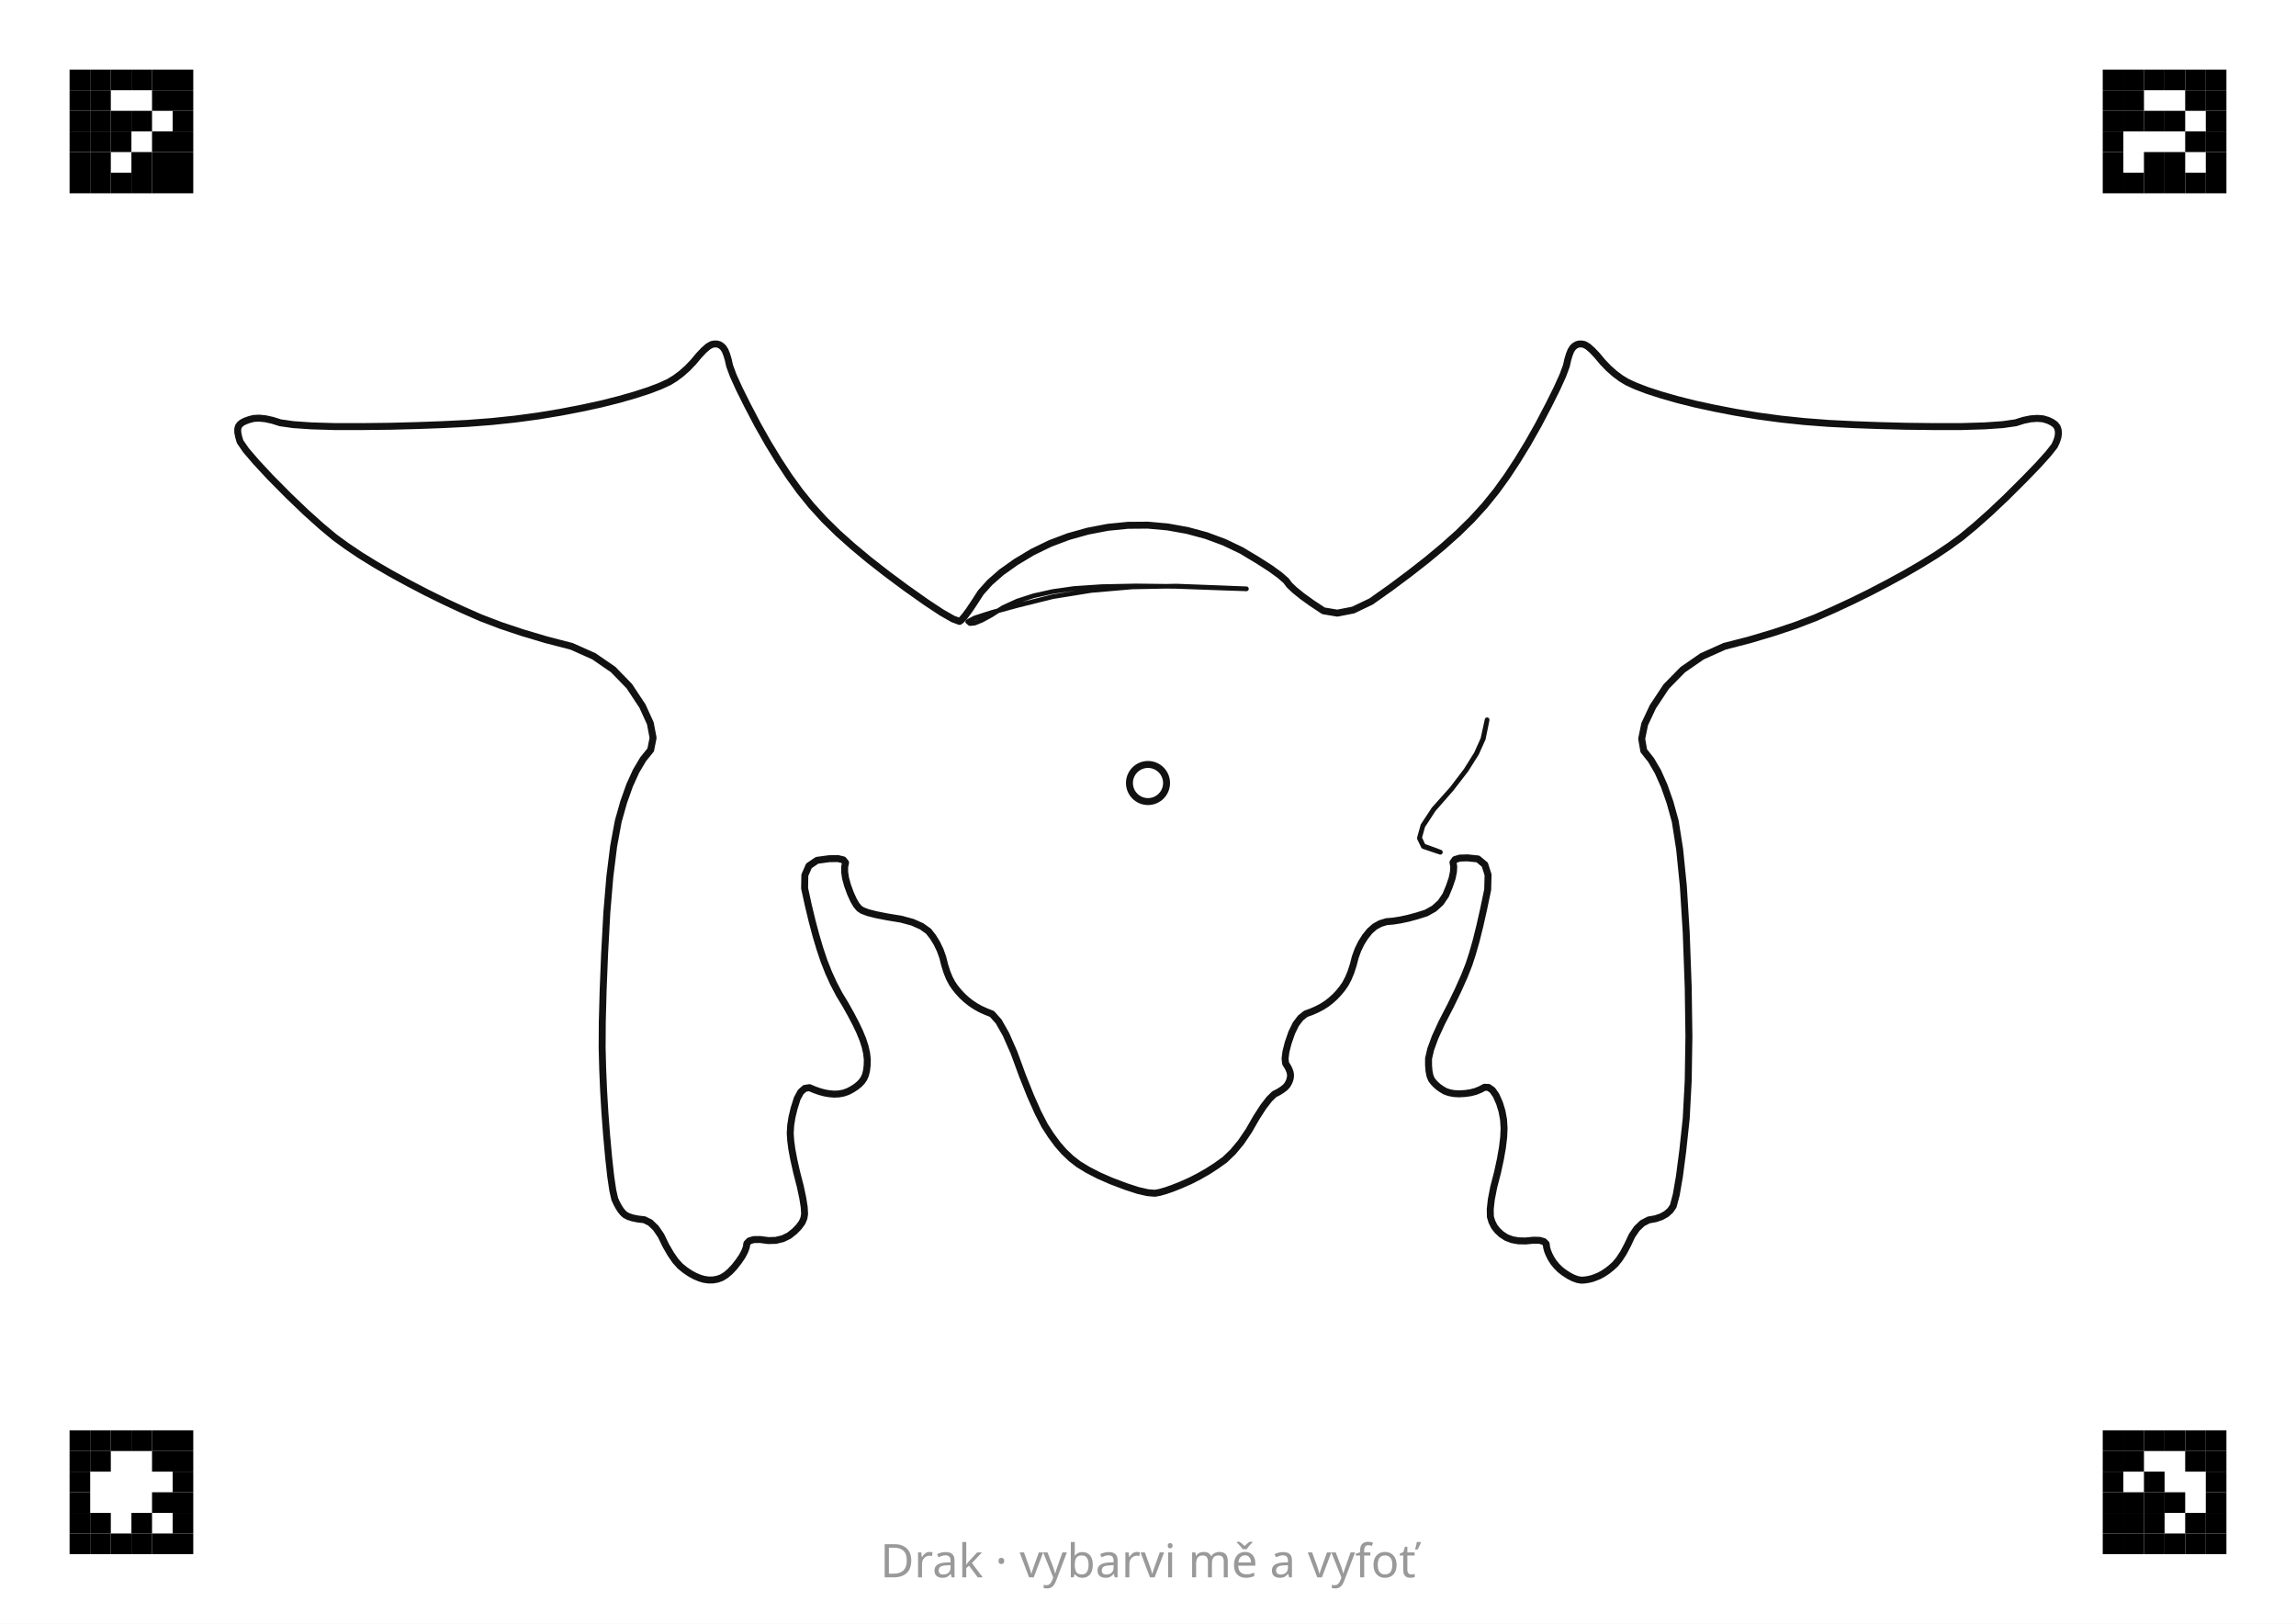
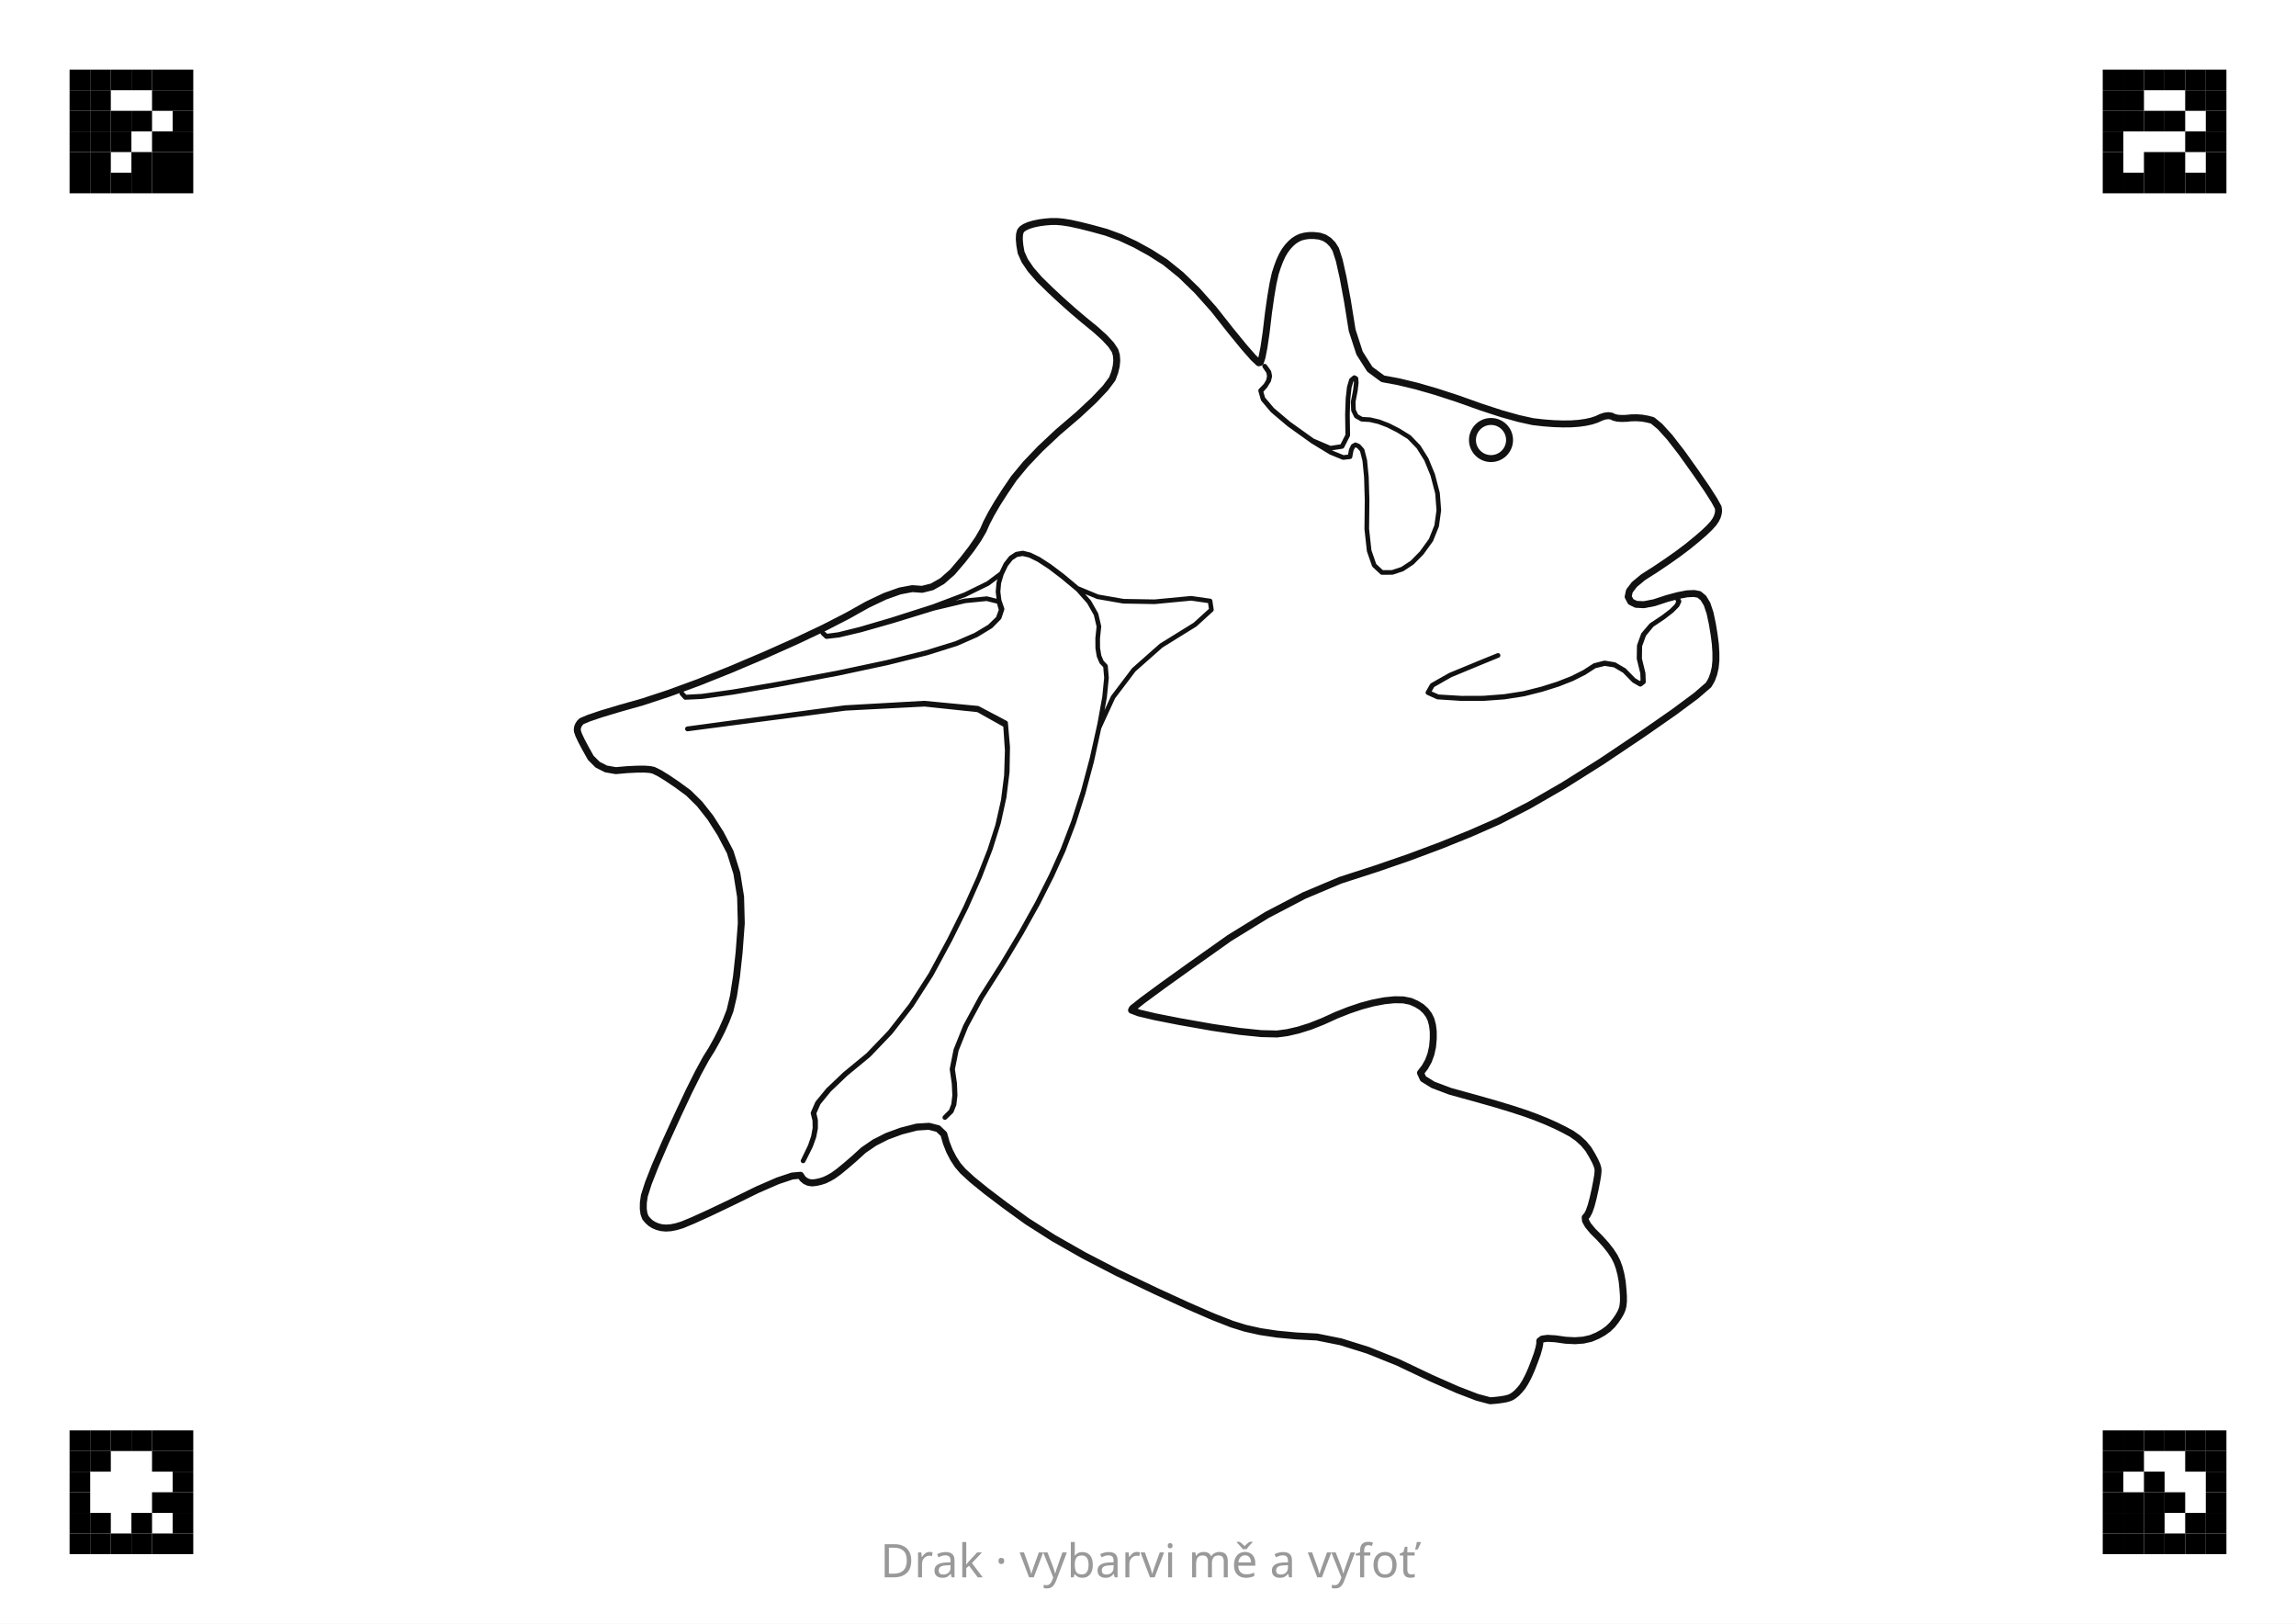
<svg xmlns="http://www.w3.org/2000/svg" width="297.0mm" height="210.0mm" viewBox="0 0 297.0 210.0">
  <rect width="100%" height="100%" fill="#fff" />
-   <polygon points="192.18,93.92 191.82,95.56 190.97,97.46 189.62,99.62 187.78,102.04 185.44,104.72 184.05,106.85 183.61,108.44 184.12,109.49 185.59,109.99 186.32,110.23 186.32,110.21 185.59,109.93 184.12,109.40 183.62,108.33 184.06,106.75 185.46,104.63 187.82,101.99 189.67,99.59 191.02,97.45 191.87,95.56 192.21,93.92 192.37,93.09 192.36,93.09" fill="none" stroke="#111" stroke-width="0.6" stroke-linejoin="round" />
-   <polygon points="158.21,76.03 152.15,75.80 146.46,75.91 141.14,76.37 136.19,77.17 131.60,78.31 128.23,79.23 126.09,79.92 125.17,80.40 125.47,80.65 126.08,80.59 127.00,80.22 128.23,79.55 129.77,78.57 131.61,77.73 133.75,77.04 136.20,76.50 138.95,76.11 142.52,75.87 146.92,75.78 152.15,75.84 158.21,76.06 161.23,76.16 161.23,76.15" fill="none" stroke="#111" stroke-width="0.6" stroke-linejoin="round" />
-   <polygon points="30.87,56.49 31.06,57.13 31.81,58.22 33.12,59.75 34.97,61.74 37.38,64.17 39.58,66.27 41.55,68.04 43.30,69.50 44.84,70.62 46.56,71.78 48.47,72.96 50.57,74.18 52.86,75.43 55.16,76.63 57.48,77.77 59.82,78.86 62.18,79.90 64.77,80.89 67.59,81.83 70.64,82.74 73.93,83.59 76.82,84.88 79.31,86.59 81.40,88.74 83.10,91.31 84.12,93.54 84.48,95.43 84.17,96.99 83.19,98.20 82.28,99.73 81.44,101.58 80.67,103.75 79.97,106.23 79.38,109.43 78.89,113.35 78.50,117.99 78.21,123.34 78.02,128.05 77.91,132.10 77.89,135.50 77.96,138.25 78.08,141.06 78.25,143.92 78.47,146.83 78.74,149.79 79.00,152.15 79.26,153.91 79.52,155.07 79.77,155.62 80.03,156.10 80.29,156.51 80.57,156.85 80.86,157.12 81.28,157.34 81.83,157.52 82.52,157.66 83.34,157.75 84.11,158.13 84.83,158.82 85.51,159.81 86.13,161.09 86.76,162.18 87.38,163.08 88.01,163.77 88.63,164.27 89.25,164.69 89.87,165.03 90.48,165.29 91.09,165.47 91.68,165.55 92.25,165.54 92.80,165.44 93.34,165.25 93.88,164.92 94.44,164.45 95.00,163.85 95.57,163.12 96.02,162.45 96.34,161.84 96.54,161.30 96.61,160.82 96.93,160.49 97.50,160.32 98.32,160.31 99.39,160.45 100.37,160.42 101.27,160.20 102.07,159.81 102.79,159.24 103.34,158.67 103.75,158.11 103.99,157.55 104.08,157.00 104.03,156.13 103.84,154.94 103.52,153.43 103.05,151.61 102.69,150.01 102.43,148.64 102.28,147.49 102.22,146.56 102.28,145.55 102.45,144.47 102.73,143.32 103.12,142.08 103.58,141.23 104.11,140.76 104.71,140.67 105.37,140.95 106.02,141.18 106.66,141.35 107.29,141.46 107.92,141.51 108.53,141.48 109.12,141.37 109.69,141.17 110.24,140.88 110.72,140.57 111.13,140.24 111.47,139.89 111.74,139.51 111.95,139.04 112.09,138.47 112.17,137.80 112.19,137.03 112.10,136.21 111.90,135.33 111.60,134.41 111.19,133.42 110.68,132.35 110.07,131.19 109.37,129.94 108.56,128.60 107.83,127.21 107.17,125.76 106.58,124.26 106.06,122.71 105.55,121.00 105.05,119.12 104.56,117.08 104.08,114.89 104.11,113.19 104.64,111.98 105.69,111.27 107.24,111.06 108.37,111.04 109.09,111.21 109.38,111.57 109.26,112.12 109.26,112.79 109.38,113.59 109.63,114.50 110.01,115.54 110.39,116.38 110.77,117.04 111.16,117.50 111.55,117.76 112.29,118.04 113.37,118.31 114.79,118.59 116.56,118.88 118.04,119.28 119.21,119.80 120.10,120.43 120.69,121.18 121.19,122.00 121.61,122.87 121.95,123.81 122.20,124.81 122.48,125.70 122.80,126.49 123.16,127.17 123.55,127.74 123.99,128.28 124.46,128.79 124.97,129.26 125.53,129.71 126.14,130.12 126.81,130.50 127.54,130.83 128.32,131.14 129.19,132.12 130.13,133.78 131.16,136.12 132.27,139.14 133.30,141.72 134.25,143.86 135.13,145.57 135.94,146.83 136.78,147.97 137.65,148.97 138.56,149.83 139.51,150.57 140.69,151.29 142.10,152.02 143.74,152.74 145.62,153.45 147.18,153.96 148.44,154.25 149.39,154.33 150.04,154.21 150.81,153.99 151.72,153.67 152.77,153.25 153.95,152.73 155.10,152.14 156.24,151.49 157.35,150.77 158.44,149.99 159.50,148.97 160.54,147.72 161.54,146.24 162.53,144.52 163.40,143.17 164.17,142.17 164.83,141.52 165.38,141.24 165.84,140.95 166.21,140.67 166.48,140.38 166.66,140.09 166.79,139.81 166.88,139.52 166.93,139.24 166.93,138.95 166.87,138.64 166.74,138.30 166.55,137.93 166.30,137.54 166.23,136.91 166.34,136.03 166.62,134.92 167.09,133.56 167.62,132.47 168.23,131.66 168.91,131.12 169.66,130.85 170.36,130.54 171.01,130.20 171.62,129.81 172.17,129.38 172.69,128.91 173.17,128.40 173.62,127.85 174.03,127.26 174.40,126.56 174.74,125.75 175.04,124.83 175.31,123.79 175.66,122.83 176.09,121.95 176.60,121.14 177.19,120.41 177.84,119.84 178.57,119.44 179.36,119.20 180.21,119.13 181.16,118.98 182.18,118.76 183.29,118.46 184.49,118.08 185.51,117.51 186.35,116.75 187.01,115.78 187.49,114.62 187.83,113.62 188.01,112.77 188.05,112.08 187.95,111.54 188.21,111.17 188.83,110.98 189.82,110.95 191.18,111.09 192.07,111.83 192.49,113.15 192.44,115.06 191.92,117.56 191.42,119.77 190.94,121.70 190.47,123.34 190.03,124.70 189.41,126.27 188.61,128.06 187.64,130.06 186.50,132.27 185.64,134.15 185.07,135.70 184.79,136.91 184.79,137.78 184.85,138.52 184.97,139.13 185.16,139.60 185.41,139.94 185.71,140.26 186.06,140.57 186.46,140.85 186.90,141.12 187.43,141.31 188.04,141.43 188.72,141.47 189.49,141.43 190.21,141.33 190.87,141.16 191.47,140.92 192.03,140.62 192.55,140.64 193.05,140.99 193.53,141.67 193.97,142.67 194.29,143.71 194.49,144.79 194.56,145.91 194.51,147.07 194.35,148.41 194.08,149.94 193.71,151.65 193.22,153.54 192.91,155.13 192.77,156.40 192.79,157.37 192.99,158.03 193.29,158.63 193.71,159.17 194.22,159.64 194.85,160.05 195.58,160.33 196.41,160.48 197.34,160.50 198.37,160.40 199.17,160.42 199.71,160.58 200.01,160.88 200.06,161.31 200.18,161.76 200.37,162.23 200.62,162.73 200.95,163.25 201.34,163.73 201.80,164.19 202.34,164.61 202.95,165.00 203.51,165.29 204.04,165.48 204.53,165.57 204.97,165.55 205.43,165.48 205.91,165.37 206.39,165.20 206.89,164.99 207.40,164.71 207.91,164.37 208.42,163.97 208.94,163.50 209.46,162.86 210.00,162.03 210.54,161.01 211.10,159.82 211.74,158.88 212.46,158.20 213.27,157.78 214.16,157.62 214.92,157.36 215.56,157.00 216.06,156.55 216.44,156.00 216.83,154.53 217.24,152.16 217.67,148.87 218.12,144.67 218.38,139.75 218.47,134.08 218.38,127.69 218.12,120.57 217.75,114.61 217.27,109.83 216.70,106.21 216.02,103.76 215.27,101.63 214.46,99.81 213.58,98.30 212.63,97.10 212.36,95.55 212.75,93.65 213.81,91.40 215.54,88.79 217.67,86.62 220.17,84.89 223.07,83.59 226.36,82.74 229.41,81.83 232.23,80.89 234.82,79.90 237.18,78.86 239.52,77.77 241.84,76.63 244.14,75.43 246.43,74.18 248.53,72.96 250.44,71.78 252.16,70.62 253.70,69.50 255.43,68.07 257.37,66.35 259.51,64.33 261.85,62.00 263.67,60.12 264.97,58.67 265.76,57.67 266.03,57.09 266.20,56.57 266.27,56.08 266.24,55.65 266.12,55.25 265.86,54.91 265.46,54.62 264.94,54.37 264.28,54.17 263.53,54.11 262.69,54.17 261.76,54.36 260.74,54.68 259.06,54.92 256.72,55.08 253.72,55.17 250.06,55.17 246.51,55.13 243.08,55.04 239.75,54.92 236.54,54.76 233.40,54.52 230.35,54.20 227.38,53.80 224.48,53.32 221.79,52.80 219.29,52.26 216.98,51.68 214.88,51.08 213.09,50.50 211.62,49.94 210.48,49.42 209.66,48.92 208.86,48.32 208.08,47.63 207.33,46.85 206.60,45.98 205.96,45.30 205.42,44.83 204.96,44.56 204.61,44.49 204.28,44.49 203.97,44.57 203.70,44.73 203.45,44.96 203.21,45.33 203.00,45.85 202.80,46.51 202.62,47.32 202.16,48.56 201.40,50.24 200.35,52.35 199.01,54.91 197.66,57.30 196.30,59.53 194.94,61.60 193.56,63.51 192.05,65.38 190.40,67.19 188.61,68.95 186.68,70.67 184.59,72.41 182.34,74.17 179.93,75.97 177.36,77.79 175.04,78.90 172.99,79.30 171.20,79.00 169.66,77.98 168.41,77.08 167.45,76.30 166.77,75.65 166.37,75.11 165.56,74.40 164.32,73.50 162.65,72.43 160.56,71.18 158.36,70.13 156.04,69.27 153.60,68.61 151.04,68.15 148.48,67.92 145.90,67.94 143.30,68.20 140.70,68.70 138.20,69.40 135.82,70.30 133.54,71.41 131.38,72.71 129.55,74.01 128.05,75.32 126.88,76.62 126.04,77.92 125.35,78.95 124.79,79.70 124.38,80.17 124.12,80.37 123.26,80.05 121.81,79.22 119.78,77.88 117.15,76.02 114.70,74.20 112.42,72.42 110.32,70.67 108.39,68.95 106.60,67.19 104.95,65.38 103.44,63.51 102.06,61.60 100.70,59.53 99.34,57.30 97.99,54.91 96.65,52.35 95.60,50.24 94.84,48.56 94.38,47.32 94.20,46.51 94.00,45.85 93.79,45.33 93.55,44.96 93.30,44.73 93.03,44.57 92.72,44.49 92.39,44.49 92.04,44.56 91.58,44.83 91.04,45.30 90.40,45.98 89.67,46.85 88.92,47.63 88.14,48.32 87.34,48.92 86.52,49.42 85.38,49.94 83.91,50.50 82.12,51.08 80.02,51.68 77.71,52.26 75.21,52.80 72.52,53.32 69.62,53.80 66.65,54.20 63.60,54.52 60.46,54.76 57.25,54.92 53.92,55.04 50.49,55.13 46.94,55.17 43.28,55.17 40.28,55.08 37.94,54.92 36.26,54.68 35.24,54.36 34.33,54.16 33.51,54.08 32.80,54.12 32.20,54.28 31.70,54.46 31.30,54.67 31.02,54.90 30.84,55.15 30.75,55.50 30.76,55.94" fill="none" stroke="#111" stroke-width="0.9" stroke-linejoin="round" />
-   <circle cx="148.50" cy="101.27" r="2.40" fill="none" stroke="#111" stroke-width="0.9" />
+   <polygon points="109.30,91.52 95.71,93.34 88.92,94.26 88.93,94.28 95.73,93.39 109.34,91.61 119.60,91.08 126.51,91.81 130.07,93.80 130.29,97.05 130.19,100.29 129.78,103.52 129.05,106.75 128.02,109.96 126.63,113.50 124.90,117.35 122.82,121.53 120.39,126.03 117.83,130.02 115.12,133.49 112.28,136.45 109.30,138.90 107.12,140.97 105.74,142.65 105.17,143.96 105.40,144.89 105.42,145.91 105.22,147.01 104.81,148.21 104.19,149.50 103.88,150.14 103.89,150.14 104.22,149.50 104.86,148.21 105.29,147.01 105.50,145.91 105.50,144.89 105.29,143.96 105.87,142.65 107.24,140.97 109.41,138.90 112.38,136.45 115.21,133.49 117.90,130.02 120.46,126.03 122.89,121.53 124.98,117.32 126.72,113.39 128.12,109.75 129.17,106.39 129.89,103.09 130.29,99.84 130.35,96.64 130.08,93.50 126.48,91.60 119.55,90.94" fill="none" stroke="#111" stroke-width="0.6" stroke-linejoin="round" />
+   <polygon points="217.19,77.78 217.02,77.44 216.92,77.27 216.91,77.28 216.99,77.46 217.15,77.82 216.89,78.34 216.21,79.02 215.11,79.86 213.60,80.86 212.57,82.07 212.05,83.51 212.02,85.17 212.48,87.04 212.52,88.13 212.14,88.44 211.33,87.95 210.10,86.69 208.84,85.95 207.57,85.74 206.27,86.07 204.94,86.93 203.37,87.72 201.54,88.44 199.45,89.10 197.11,89.69 194.60,90.08 191.91,90.29 189.05,90.30 186.02,90.12 184.77,89.57 185.30,88.63 187.62,87.31 191.73,85.61 193.78,84.77 193.77,84.77 191.70,85.61 187.58,87.31 185.25,88.63 184.71,89.58 185.97,90.15 189.03,90.35 191.90,90.35 194.60,90.15 197.11,89.76 199.45,89.17 201.54,88.51 203.37,87.79 204.94,87.00 206.27,86.14 207.57,85.82 208.86,86.02 210.12,86.76 211.37,88.03 212.19,88.50 212.59,88.19 212.55,87.09 212.09,85.20 212.12,83.52 212.65,82.07 213.67,80.83 215.19,79.81 216.28,78.96 216.95,78.28" fill="none" stroke="#111" stroke-width="0.6" stroke-linejoin="round" />
+   <polygon points="154.08,77.38 149.35,77.83 145.32,77.76 141.99,77.18 139.36,76.09 137.43,74.48 135.76,73.22 134.35,72.31 133.20,71.75 132.30,71.53 131.49,71.67 130.76,72.15 130.11,72.98 129.54,74.16 127.78,75.47 124.83,76.91 120.70,78.47 115.38,80.17 111.30,81.37 108.48,82.07 106.91,82.28 106.59,82.00 106.43,81.86 106.43,81.87 106.59,82.03 106.91,82.33 108.49,82.15 111.32,81.48 115.40,80.32 120.74,78.68 124.82,77.71 127.64,77.43 129.21,77.82 129.51,78.89 129.11,79.97 128.00,81.05 126.19,82.13 123.67,83.22 119.86,84.40 114.75,85.67 108.35,87.03 100.65,88.47 94.80,89.48 90.81,90.04 88.65,90.16 88.35,89.84 88.20,89.68 88.20,89.69 88.35,89.86 88.65,90.20 90.81,90.10 94.80,89.54 100.65,88.54 108.35,87.10 114.76,85.73 119.90,84.45 123.75,83.24 126.32,82.11 128.16,80.99 129.25,79.88 129.62,78.77 129.24,77.66 129.10,76.53 129.20,75.39 129.54,74.23 130.11,73.05 130.76,72.22 131.49,71.74 132.30,71.61 133.20,71.82 134.36,72.39 135.79,73.32 137.48,74.61 139.45,76.25 140.88,77.86 141.78,79.45 142.15,81.02 141.99,82.55 142.00,83.83 142.17,84.86 142.50,85.63 143.00,86.15 143.13,87.66 142.88,90.16 142.25,93.65 141.25,98.13 140.13,102.33 138.88,106.24 137.50,109.86 136.00,113.20 134.19,116.79 132.06,120.62 129.63,124.69 126.88,129.02 124.88,132.72 123.64,135.81 123.15,138.28 123.42,140.14 123.49,141.67 123.35,142.86 123.02,143.73 122.48,144.26 122.22,144.53 122.23,144.53 122.51,144.26 123.06,143.73 123.41,142.86 123.55,141.67 123.49,140.14 123.22,138.28 123.71,135.81 124.95,132.72 126.95,129.02 129.70,124.69 132.13,120.63 134.25,116.83 136.04,113.28 137.53,110.00 138.88,106.44 140.10,102.61 141.20,98.51 142.16,94.13 143.98,90.17 146.66,86.63 150.20,83.50 154.59,80.78 156.70,78.86 156.53,77.73" fill="none" stroke="#111" stroke-width="0.6" stroke-linejoin="round" />
+   <polygon points="163.76,47.61 164.10,48.11 164.20,48.66 164.07,49.25 163.70,49.90 163.09,50.60 163.40,51.66 164.62,53.10 166.76,54.91 169.81,57.09 172.14,58.51 173.75,59.17 174.63,59.07 174.79,58.21 175.03,57.70 175.34,57.53 175.73,57.70 176.20,58.22 176.54,59.55 176.75,61.70 176.84,64.65 176.80,68.42 177.11,71.24 177.76,73.11 178.76,74.04 180.10,74.03 181.40,73.60 182.67,72.76 183.90,71.51 185.10,69.85 185.84,68.01 186.12,65.99 185.95,63.79 185.33,61.42 184.51,59.42 183.49,57.79 182.28,56.54 180.87,55.67 179.55,55.00 178.33,54.54 177.20,54.28 176.16,54.22 175.45,53.82 175.08,53.07 175.04,51.97 175.32,50.53 175.44,49.52 175.40,48.96 175.19,48.84 174.81,49.16 174.54,50.07 174.37,51.56 174.30,53.63 174.34,56.29 173.60,57.74 172.08,57.97 169.79,56.99 166.71,54.79 164.57,52.98 163.36,51.55 163.07,50.51 163.71,49.85 164.11,49.23 164.25,48.65 164.14,48.11 163.79,47.61 163.60,47.36 163.59,47.36" fill="none" stroke="#111" stroke-width="0.6" stroke-linejoin="round" />
+   <polygon points="132.21,29.62 132.00,29.88 131.88,30.32 131.85,30.93 131.92,31.71 132.08,32.65 132.55,33.71 133.34,34.87 134.44,36.13 135.85,37.51 137.28,38.84 138.74,40.14 140.21,41.39 141.71,42.61 142.88,43.67 143.72,44.58 144.23,45.34 144.41,45.95 144.46,46.62 144.39,47.35 144.20,48.14 143.88,49.00 142.98,50.20 141.50,51.76 139.46,53.66 136.83,55.91 134.57,58.03 132.68,60.01 131.15,61.86 129.99,63.57 129.01,65.10 128.22,66.45 127.61,67.62 127.18,68.60 126.52,69.73 125.64,71.00 124.53,72.43 123.19,74.00 121.87,75.16 120.56,75.90 119.28,76.22 118.01,76.13 116.41,76.43 114.47,77.12 112.20,78.20 109.59,79.66 106.51,81.24 102.96,82.92 98.93,84.72 94.43,86.63 90.30,88.28 86.53,89.66 83.13,90.78 80.09,91.64 77.76,92.34 76.14,92.89 75.22,93.28 75.00,93.51 74.84,93.75 74.73,94.00 74.68,94.26 74.68,94.53 74.85,95.03 75.20,95.78 75.73,96.78 76.42,98.01 77.31,98.90 78.39,99.45 79.66,99.67 81.13,99.54 82.35,99.48 83.32,99.47 84.05,99.52 84.53,99.62 85.27,99.98 86.27,100.59 87.53,101.44 89.05,102.55 90.50,103.98 91.88,105.73 93.20,107.80 94.45,110.19 95.31,112.93 95.80,116.00 95.89,119.41 95.61,123.16 95.27,126.29 94.88,128.81 94.43,130.71 93.93,132.00 93.37,133.26 92.74,134.50 92.06,135.72 91.31,136.92 90.33,138.72 89.12,141.14 87.69,144.18 86.03,147.82 84.75,150.78 83.86,153.05 83.35,154.65 83.22,155.56 83.21,156.34 83.30,156.98 83.49,157.49 83.80,157.86 84.15,158.18 84.56,158.44 85.03,158.64 85.55,158.78 86.13,158.83 86.77,158.79 87.47,158.65 88.24,158.42 89.68,157.82 91.77,156.87 94.54,155.55 97.97,153.87 100.61,152.72 102.47,152.10 103.54,152.00 103.82,152.43 104.17,152.73 104.58,152.92 105.05,152.99 105.59,152.93 106.13,152.81 106.68,152.63 107.22,152.37 107.78,152.05 108.50,151.53 109.39,150.80 110.46,149.88 111.69,148.76 113.12,147.78 114.74,146.96 116.56,146.29 118.58,145.77 120.17,145.67 121.34,145.97 122.09,146.68 122.41,147.81 122.82,148.85 123.31,149.80 123.88,150.68 124.55,151.46 125.77,152.58 127.57,154.04 129.93,155.83 132.86,157.95 136.28,160.13 140.20,162.36 144.62,164.65 149.53,166.99 153.63,168.87 156.92,170.30 159.41,171.27 161.09,171.79 163.02,172.22 165.21,172.55 167.65,172.78 170.35,172.92 173.44,173.54 176.93,174.63 180.82,176.19 185.11,178.23 188.53,179.74 191.08,180.72 192.77,181.17 193.59,181.10 194.28,181.01 194.84,180.91 195.28,180.78 195.58,180.64 195.90,180.42 196.23,180.14 196.57,179.78 196.93,179.35 197.30,178.76 197.70,178.00 198.11,177.08 198.53,175.99 198.86,175.08 199.07,174.34 199.18,173.79 199.18,173.42 199.51,173.18 200.18,173.09 201.19,173.15 202.53,173.34 203.74,173.40 204.83,173.32 205.79,173.10 206.63,172.75 207.37,172.34 208.02,171.87 208.56,171.35 209.01,170.78 209.37,170.25 209.65,169.76 209.84,169.31 209.94,168.90 210.00,168.34 210.00,167.62 209.94,166.76 209.84,165.74 209.67,164.80 209.45,163.96 209.17,163.19 208.83,162.51 208.35,161.78 207.72,160.98 206.95,160.13 206.04,159.22 205.42,158.47 205.09,157.88 205.05,157.45 205.30,157.18 205.56,156.68 205.82,155.94 206.08,154.96 206.35,153.75 206.54,152.76 206.67,151.99 206.72,151.44 206.70,151.12 206.57,150.68 206.32,150.12 205.95,149.43 205.47,148.63 204.86,147.89 204.13,147.22 203.28,146.62 202.29,146.09 201.22,145.56 200.05,145.04 198.78,144.53 197.43,144.03 195.63,143.44 193.39,142.76 190.70,142.00 187.58,141.14 185.38,140.31 184.10,139.52 183.75,138.76 184.32,138.02 184.77,137.22 185.10,136.33 185.31,135.37 185.40,134.34 185.40,133.41 185.30,132.59 185.11,131.87 184.82,131.27 184.41,130.73 183.89,130.25 183.24,129.85 182.47,129.51 181.53,129.32 180.40,129.30 179.10,129.43 177.62,129.71 176.08,130.12 174.48,130.66 172.82,131.32 171.11,132.10 169.49,132.74 167.96,133.22 166.53,133.55 165.19,133.73 163.12,133.68 160.33,133.39 156.80,132.87 152.55,132.12 149.40,131.50 147.33,131.01 146.37,130.65 146.49,130.42 147.82,129.37 150.36,127.50 154.10,124.82 159.04,121.32 163.91,118.32 168.68,115.83 173.37,113.85 177.98,112.36 182.33,110.86 186.42,109.33 190.25,107.78 193.82,106.21 197.83,104.14 202.28,101.57 207.16,98.50 212.48,94.93 216.57,92.08 219.41,89.97 221.02,88.58 221.40,87.92 221.68,87.17 221.87,86.34 221.96,85.43 221.96,84.43 221.89,83.31 221.73,82.08 221.51,80.73 221.20,79.27 220.82,78.14 220.34,77.34 219.78,76.88 219.14,76.76 218.24,76.80 217.08,77.02 215.66,77.40 213.98,77.95 212.64,78.21 211.63,78.16 210.95,77.82 210.61,77.18 210.77,76.44 211.41,75.60 212.54,74.66 214.17,73.62 215.67,72.61 217.06,71.63 218.32,70.68 219.46,69.75 220.40,68.94 221.12,68.25 221.63,67.69 221.94,67.24 222.15,66.81 222.27,66.40 222.31,66.01 222.26,65.63 221.75,64.70 220.80,63.21 219.39,61.16 217.53,58.55 215.98,56.55 214.72,55.16 213.76,54.37 213.10,54.20 212.42,54.08 211.73,54.03 211.03,54.04 210.32,54.11 209.70,54.12 209.19,54.08 208.77,53.97 208.44,53.81 208.06,53.76 207.61,53.81 207.11,53.97 206.53,54.24 205.86,54.46 205.08,54.63 204.20,54.75 203.22,54.82 202.14,54.83 200.95,54.79 199.66,54.69 198.27,54.53 196.46,54.13 194.24,53.51 191.60,52.65 188.54,51.56 185.74,50.65 183.20,49.92 180.91,49.37 178.87,48.99 177.20,47.76 175.87,45.67 174.91,42.72 174.30,38.92 173.74,35.91 173.24,33.68 172.78,32.25 172.37,31.61 171.88,31.11 171.32,30.75 170.68,30.54 169.96,30.46 169.32,30.46 168.74,30.54 168.22,30.68 167.78,30.89 167.35,31.17 166.95,31.52 166.57,31.94 166.21,32.42 165.87,33.00 165.55,33.69 165.25,34.48 164.96,35.37 164.67,36.67 164.38,38.38 164.08,40.49 163.78,43.01 163.50,44.91 163.25,46.20 163.03,46.87 162.83,46.92 162.13,46.26 160.92,44.88 159.21,42.79 157.00,39.99 154.85,37.58 152.76,35.55 150.73,33.91 148.77,32.66 146.84,31.60 144.95,30.72 143.09,30.04 141.27,29.54 139.72,29.15 138.44,28.87 137.44,28.71 136.71,28.65 135.96,28.65 135.21,28.71 134.46,28.81 133.69,28.97 133.06,29.16 132.57,29.38" fill="none" stroke="#111" stroke-width="0.9" stroke-linejoin="round" />
+   <circle cx="192.87" cy="56.91" r="2.40" fill="none" stroke="#111" stroke-width="0.9" />
  <rect x="9.000" y="9.000" width="2.667" height="2.667" fill="#000" />
  <rect x="11.667" y="9.000" width="2.667" height="2.667" fill="#000" />
  <rect x="14.333" y="9.000" width="2.667" height="2.667" fill="#000" />
  <rect x="17.000" y="9.000" width="2.667" height="2.667" fill="#000" />
  <rect x="19.667" y="9.000" width="2.667" height="2.667" fill="#000" />
  <rect x="22.333" y="9.000" width="2.667" height="2.667" fill="#000" />
  <rect x="9.000" y="11.667" width="2.667" height="2.667" fill="#000" />
  <rect x="11.667" y="11.667" width="2.667" height="2.667" fill="#000" />
  <rect x="19.667" y="11.667" width="2.667" height="2.667" fill="#000" />
  <rect x="22.333" y="11.667" width="2.667" height="2.667" fill="#000" />
  <rect x="9.000" y="14.333" width="2.667" height="2.667" fill="#000" />
  <rect x="11.667" y="14.333" width="2.667" height="2.667" fill="#000" />
  <rect x="14.333" y="14.333" width="2.667" height="2.667" fill="#000" />
  <rect x="17.000" y="14.333" width="2.667" height="2.667" fill="#000" />
  <rect x="22.333" y="14.333" width="2.667" height="2.667" fill="#000" />
  <rect x="9.000" y="17.000" width="2.667" height="2.667" fill="#000" />
  <rect x="11.667" y="17.000" width="2.667" height="2.667" fill="#000" />
  <rect x="14.333" y="17.000" width="2.667" height="2.667" fill="#000" />
  <rect x="19.667" y="17.000" width="2.667" height="2.667" fill="#000" />
  <rect x="22.333" y="17.000" width="2.667" height="2.667" fill="#000" />
  <rect x="9.000" y="19.667" width="2.667" height="2.667" fill="#000" />
  <rect x="11.667" y="19.667" width="2.667" height="2.667" fill="#000" />
  <rect x="17.000" y="19.667" width="2.667" height="2.667" fill="#000" />
  <rect x="19.667" y="19.667" width="2.667" height="2.667" fill="#000" />
  <rect x="22.333" y="19.667" width="2.667" height="2.667" fill="#000" />
  <rect x="9.000" y="22.333" width="2.667" height="2.667" fill="#000" />
  <rect x="11.667" y="22.333" width="2.667" height="2.667" fill="#000" />
  <rect x="14.333" y="22.333" width="2.667" height="2.667" fill="#000" />
  <rect x="17.000" y="22.333" width="2.667" height="2.667" fill="#000" />
  <rect x="19.667" y="22.333" width="2.667" height="2.667" fill="#000" />
  <rect x="22.333" y="22.333" width="2.667" height="2.667" fill="#000" />
  <rect x="272.000" y="9.000" width="2.667" height="2.667" fill="#000" />
  <rect x="274.667" y="9.000" width="2.667" height="2.667" fill="#000" />
  <rect x="277.333" y="9.000" width="2.667" height="2.667" fill="#000" />
  <rect x="280.000" y="9.000" width="2.667" height="2.667" fill="#000" />
  <rect x="282.667" y="9.000" width="2.667" height="2.667" fill="#000" />
  <rect x="285.333" y="9.000" width="2.667" height="2.667" fill="#000" />
  <rect x="272.000" y="11.667" width="2.667" height="2.667" fill="#000" />
  <rect x="274.667" y="11.667" width="2.667" height="2.667" fill="#000" />
  <rect x="282.667" y="11.667" width="2.667" height="2.667" fill="#000" />
  <rect x="285.333" y="11.667" width="2.667" height="2.667" fill="#000" />
  <rect x="272.000" y="14.333" width="2.667" height="2.667" fill="#000" />
  <rect x="274.667" y="14.333" width="2.667" height="2.667" fill="#000" />
  <rect x="277.333" y="14.333" width="2.667" height="2.667" fill="#000" />
  <rect x="280.000" y="14.333" width="2.667" height="2.667" fill="#000" />
  <rect x="285.333" y="14.333" width="2.667" height="2.667" fill="#000" />
  <rect x="272.000" y="17.000" width="2.667" height="2.667" fill="#000" />
  <rect x="282.667" y="17.000" width="2.667" height="2.667" fill="#000" />
  <rect x="285.333" y="17.000" width="2.667" height="2.667" fill="#000" />
  <rect x="272.000" y="19.667" width="2.667" height="2.667" fill="#000" />
  <rect x="277.333" y="19.667" width="2.667" height="2.667" fill="#000" />
  <rect x="280.000" y="19.667" width="2.667" height="2.667" fill="#000" />
  <rect x="285.333" y="19.667" width="2.667" height="2.667" fill="#000" />
  <rect x="272.000" y="22.333" width="2.667" height="2.667" fill="#000" />
  <rect x="274.667" y="22.333" width="2.667" height="2.667" fill="#000" />
  <rect x="277.333" y="22.333" width="2.667" height="2.667" fill="#000" />
  <rect x="280.000" y="22.333" width="2.667" height="2.667" fill="#000" />
  <rect x="282.667" y="22.333" width="2.667" height="2.667" fill="#000" />
  <rect x="285.333" y="22.333" width="2.667" height="2.667" fill="#000" />
  <rect x="272.000" y="185.000" width="2.667" height="2.667" fill="#000" />
  <rect x="274.667" y="185.000" width="2.667" height="2.667" fill="#000" />
  <rect x="277.333" y="185.000" width="2.667" height="2.667" fill="#000" />
  <rect x="280.000" y="185.000" width="2.667" height="2.667" fill="#000" />
  <rect x="282.667" y="185.000" width="2.667" height="2.667" fill="#000" />
  <rect x="285.333" y="185.000" width="2.667" height="2.667" fill="#000" />
  <rect x="272.000" y="187.667" width="2.667" height="2.667" fill="#000" />
  <rect x="274.667" y="187.667" width="2.667" height="2.667" fill="#000" />
  <rect x="282.667" y="187.667" width="2.667" height="2.667" fill="#000" />
  <rect x="285.333" y="187.667" width="2.667" height="2.667" fill="#000" />
  <rect x="272.000" y="190.333" width="2.667" height="2.667" fill="#000" />
  <rect x="277.333" y="190.333" width="2.667" height="2.667" fill="#000" />
  <rect x="285.333" y="190.333" width="2.667" height="2.667" fill="#000" />
  <rect x="272.000" y="193.000" width="2.667" height="2.667" fill="#000" />
  <rect x="274.667" y="193.000" width="2.667" height="2.667" fill="#000" />
  <rect x="277.333" y="193.000" width="2.667" height="2.667" fill="#000" />
  <rect x="280.000" y="193.000" width="2.667" height="2.667" fill="#000" />
  <rect x="285.333" y="193.000" width="2.667" height="2.667" fill="#000" />
  <rect x="272.000" y="195.667" width="2.667" height="2.667" fill="#000" />
  <rect x="274.667" y="195.667" width="2.667" height="2.667" fill="#000" />
  <rect x="277.333" y="195.667" width="2.667" height="2.667" fill="#000" />
  <rect x="282.667" y="195.667" width="2.667" height="2.667" fill="#000" />
  <rect x="285.333" y="195.667" width="2.667" height="2.667" fill="#000" />
  <rect x="272.000" y="198.333" width="2.667" height="2.667" fill="#000" />
  <rect x="274.667" y="198.333" width="2.667" height="2.667" fill="#000" />
  <rect x="277.333" y="198.333" width="2.667" height="2.667" fill="#000" />
  <rect x="280.000" y="198.333" width="2.667" height="2.667" fill="#000" />
  <rect x="282.667" y="198.333" width="2.667" height="2.667" fill="#000" />
  <rect x="285.333" y="198.333" width="2.667" height="2.667" fill="#000" />
  <rect x="9.000" y="185.000" width="2.667" height="2.667" fill="#000" />
  <rect x="11.667" y="185.000" width="2.667" height="2.667" fill="#000" />
  <rect x="14.333" y="185.000" width="2.667" height="2.667" fill="#000" />
  <rect x="17.000" y="185.000" width="2.667" height="2.667" fill="#000" />
  <rect x="19.667" y="185.000" width="2.667" height="2.667" fill="#000" />
  <rect x="22.333" y="185.000" width="2.667" height="2.667" fill="#000" />
  <rect x="9.000" y="187.667" width="2.667" height="2.667" fill="#000" />
  <rect x="11.667" y="187.667" width="2.667" height="2.667" fill="#000" />
  <rect x="19.667" y="187.667" width="2.667" height="2.667" fill="#000" />
  <rect x="22.333" y="187.667" width="2.667" height="2.667" fill="#000" />
  <rect x="9.000" y="190.333" width="2.667" height="2.667" fill="#000" />
  <rect x="22.333" y="190.333" width="2.667" height="2.667" fill="#000" />
  <rect x="9.000" y="193.000" width="2.667" height="2.667" fill="#000" />
  <rect x="19.667" y="193.000" width="2.667" height="2.667" fill="#000" />
  <rect x="22.333" y="193.000" width="2.667" height="2.667" fill="#000" />
  <rect x="9.000" y="195.667" width="2.667" height="2.667" fill="#000" />
  <rect x="11.667" y="195.667" width="2.667" height="2.667" fill="#000" />
  <rect x="17.000" y="195.667" width="2.667" height="2.667" fill="#000" />
  <rect x="22.333" y="195.667" width="2.667" height="2.667" fill="#000" />
  <rect x="9.000" y="198.333" width="2.667" height="2.667" fill="#000" />
  <rect x="11.667" y="198.333" width="2.667" height="2.667" fill="#000" />
  <rect x="14.333" y="198.333" width="2.667" height="2.667" fill="#000" />
  <rect x="17.000" y="198.333" width="2.667" height="2.667" fill="#000" />
  <rect x="19.667" y="198.333" width="2.667" height="2.667" fill="#000" />
  <rect x="22.333" y="198.333" width="2.667" height="2.667" fill="#000" />
  <text x="148.5" y="204.0" font-family="Verdana,sans-serif" font-size="6" fill="#999" text-anchor="middle">Drak · vybarvi mě a vyfoť</text>
</svg>
